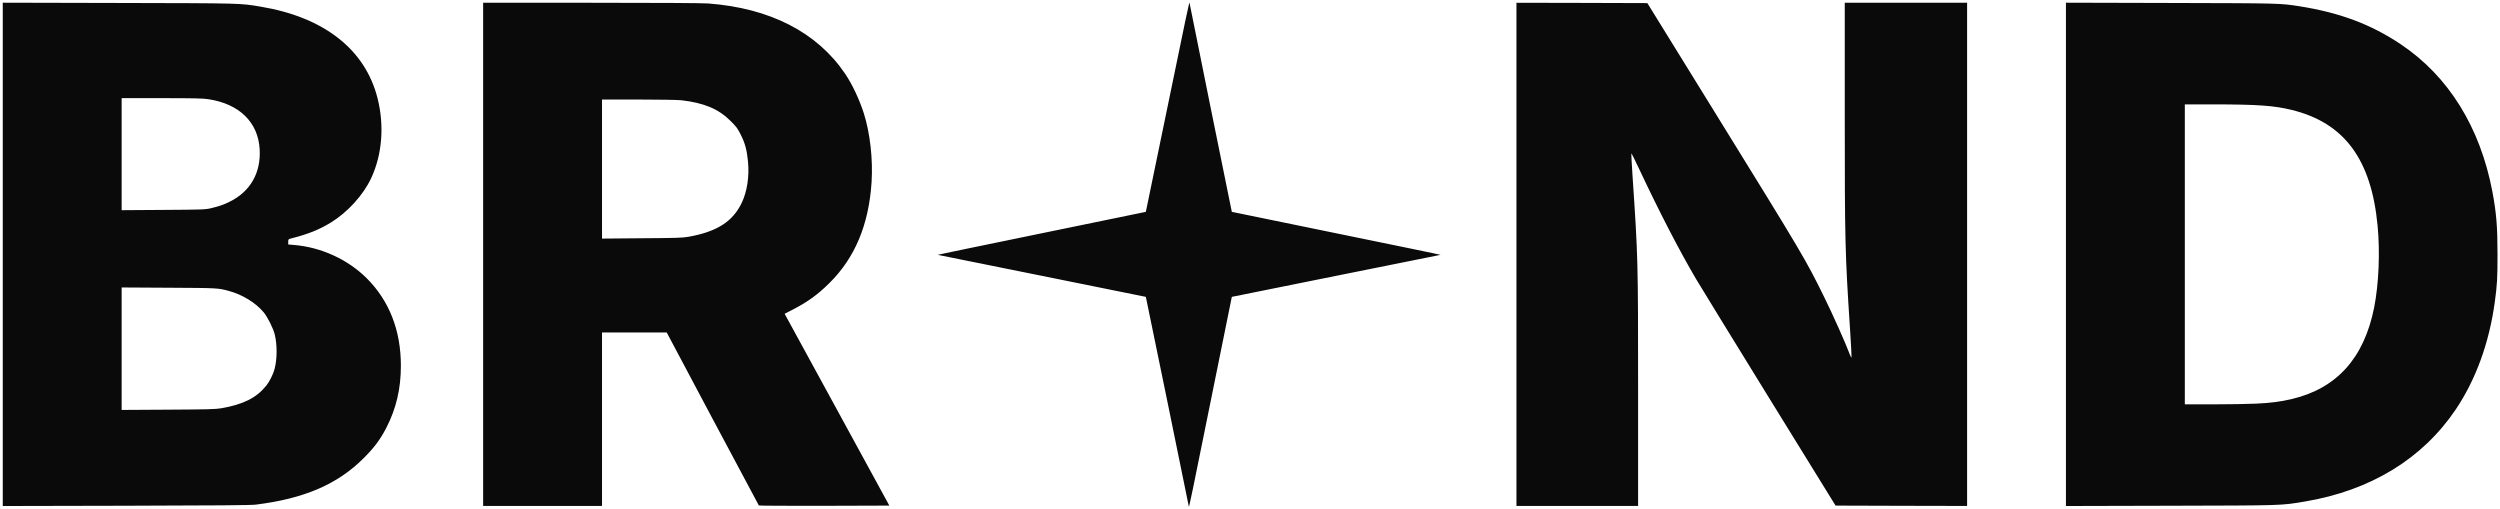
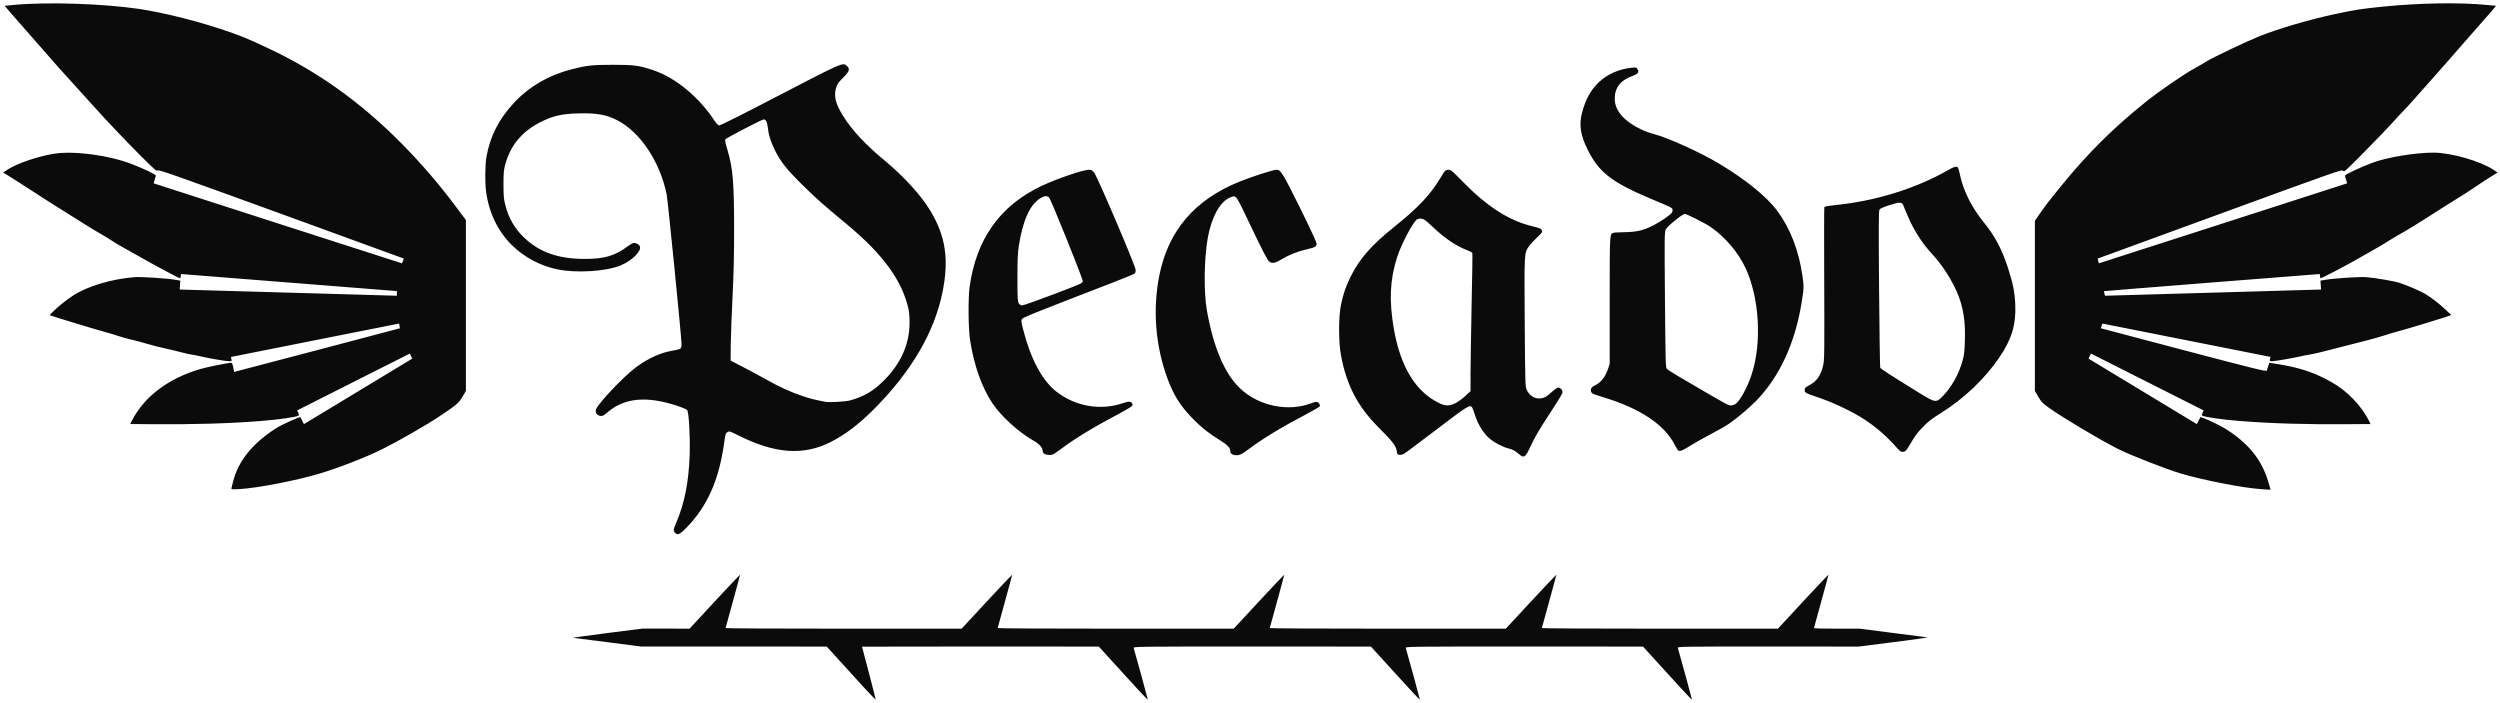
- <svg xmlns="http://www.w3.org/2000/svg" viewBox="0 0 3617 736">
-   <path fill="#0A0A0A" fill-rule="evenodd" d="M1720 732.9C1720 731.9 1658 429.7 1657.8 429.5C1657.6 429.4 1590 415.7 1507.5 399.1C1425 382.5 1357.2 368.8 1356.7 368.7C1356.3 368.6 1423.8 354.6 1506.7 337.6C1589.7 320.6 1657.6 306.6 1657.8 306.5C1657.9 306.4 1672 238.4 1689 155.5C1715.3 27.4 1721 0.5 1721 4.1C1721 5.2 1782 306.3 1782.2 306.5C1782.4 306.6 1850.6 320.6 1933.7 337.6C2016.9 354.6 2084.7 368.6 2084.2 368.7C2083.8 368.8 2015.8 382.5 1933 399.1C1850.2 415.7 1782.4 429.4 1782.2 429.5C1782.1 429.6 1768.3 497.8 1751.5 581C1725.7 709 1720 736.5 1720 732.9ZM4 368L4 3.9L172.2 4.3C351.7 4.7 346.9 4.6 377 9.6C468.7 24.8 528.4 71.5 546.2 142C556.3 181.9 552.9 223.7 537 257.8C525.5 282.3 502.9 307.1 478.8 321.9C461.2 332.6 446.3 338.5 421.2 345C417.2 346 417 346.2 417 349.9L417 353.7L425.2 354.4C464.5 357.6 503.1 375.3 530.5 402.5C563.2 435.1 580 478.1 580 529C580 562.5 573.3 591 558.9 619C550.1 636 541.4 647.7 526 663C488.3 700.7 440.2 721.4 370 730.1C363.1 731 311.5 731.4 182.2 731.7L4 732.1L4 368ZM699 368L699 4L854.8 4C952.4 4 1015.7 4.4 1024.5 5C1114 11.7 1182.1 46.6 1222.8 106.8C1232.9 121.7 1243.5 144.2 1249.8 164C1258.8 192.4 1263.1 230.2 1261 263.5C1257.1 324.8 1236.9 373.2 1199.8 409.7C1183.1 426.2 1169.1 436.4 1147.8 447.5L1135.2 454L1184.8 544.8C1212 594.7 1246.1 657.1 1260.5 683.5L1286.7 731.5L1192.7 731.8C1140.9 731.9 1098.3 731.7 1097.9 731.3C1097.5 730.8 1067.4 674.4 1030.9 605.8L964.6 481L917.8 481L871 481L871 606.5L871 732L785 732L699 732L699 368ZM2194 368L2194 4L2288.7 4.2L2383.4 4.5L2483.2 166C2608.6 368.9 2612.3 375.1 2639.1 429.5C2651.7 455.1 2670.1 496.2 2676.6 513.5C2677.6 516.2 2678.6 517.8 2678.8 516.9C2679 515.9 2678 497.5 2676.6 475.9C2669.4 366.1 2669 348.8 2669 164.8L2669 4L2757.5 4L2846 4L2846 368L2846 732L2750.9 731.8L2655.7 731.5L2560.3 577C2507.9 492 2460 414.1 2454 403.9C2429.5 362.3 2400.4 305.9 2371.4 244.2C2365.4 231.4 2360.4 221.4 2360.2 221.9C2360 222.5 2360.8 236.8 2361.9 253.7C2369.9 372.3 2370 376.6 2370 564.8L2370 732L2282 732L2194 732L2194 368ZM2989 368L2989 3.9L3140.8 4.3C3299.7 4.7 3298.7 4.7 3326.5 9C3385.3 18.3 3430.2 35.1 3473.5 64.1C3542.5 110.3 3588.4 184.2 3606 277.4C3611.8 308.3 3613.4 328.1 3613.4 368C3613.4 402.8 3612.9 411.9 3609.4 437.5C3601.3 496.3 3581.9 549.5 3552.9 592.5C3504.8 663.8 3429.9 709.5 3335.3 725.5C3299.7 731.5 3304.9 731.3 3140.2 731.7L2989 732.1L2989 368ZM320 590.7C351.9 585.2 370.9 575.7 385.2 558C390 552.1 395.5 541 397.4 533.3C401.1 518.8 401.1 498.3 397.4 483.5C395.3 475 387 458.5 381.6 452C369.8 437.9 350.9 426.3 331 420.9C315.3 416.7 315.8 416.7 244.8 416.3L176 415.9L176 504.5L176 593.1L243.2 592.7C299.6 592.4 312 592.1 320 590.7ZM3264 584C3285.7 583 3299 581.2 3315.5 577.4C3380.8 562 3420.3 518.2 3434.9 445C3441.6 411.1 3443.6 365.1 3439.9 326.5C3430.8 230.5 3391.8 177.8 3315.9 159.1C3289.8 152.7 3266.6 151.1 3201.2 151L3161 151L3161 368L3161 585L3202.8 585C3225.7 585 3253.3 584.5 3264 584ZM996 342.6C1037.1 335.3 1060.1 320.7 1073.1 293.5C1080.9 277.3 1084.3 255.2 1082.2 233.8C1080.6 217.1 1078 207.4 1071.8 195C1067.2 185.8 1065.4 183.3 1057 175C1039.6 157.6 1018.6 148.8 985.5 145C980.5 144.5 953.3 144 923.8 144L871 144L871 244.6L871 345.2L928.8 344.7C977.3 344.4 988 344.1 996 342.6ZM305.5 301.2C318.1 298.1 323.3 296.3 332.2 291.9C362.1 277.2 377.6 250.2 375.7 216.2C373.6 176.9 346.3 150.3 301.4 143.5C293.5 142.3 279.8 142 233.8 142L176 142L176 223.1L176 304.1L236.2 303.7C293.8 303.3 296.9 303.2 305.5 301.2Z" />
+ <svg xmlns="http://www.w3.org/2000/svg" viewBox="0 0 3225 906">
+   <path fill="#0B0B0C" fill-rule="evenodd" d="M1113.9 886.2C1105.4 876.9 1091.3 861.4 1082.5 851.7L1066.5 834.1L946.6 834L826.8 834L784.1 828.5C760.7 825.5 740.6 822.9 739.5 822.8C738.4 822.6 758 819.9 783 816.7L828.5 810.9L859 810.9L889.5 811L921.9 776C939.8 756.8 954.5 741.2 954.7 741.3C954.8 741.5 950.7 756.9 945.5 775.6C940.3 794.2 936 809.8 936 810.2C936 810.7 1004.5 811 1088.2 811L1240.5 811L1272.9 776C1290.8 756.8 1305.5 741.2 1305.7 741.3C1305.8 741.5 1301.7 756.9 1296.5 775.6C1291.3 794.2 1287 809.8 1287 810.2C1287 810.7 1355.5 811 1439.2 811L1591.5 811L1623.9 776C1641.8 756.8 1656.5 741.2 1656.7 741.3C1656.8 741.5 1652.7 756.9 1647.5 775.6C1642.3 794.2 1638 809.8 1638 810.2C1638 810.7 1706.5 811 1790.2 811L1942.5 811L1974.9 776C1992.8 756.8 2007.5 741.2 2007.7 741.3C2007.8 741.5 2003.7 756.9 1998.5 775.6C1993.3 794.2 1989 809.8 1989 810.2C1989 810.7 2057.5 811 2141.2 811L2293.5 811L2325.9 776C2343.8 756.8 2358.5 741.2 2358.7 741.3C2358.8 741.5 2354.7 756.9 2349.5 775.6C2344.3 794.2 2340 809.8 2340 810.2C2340 810.7 2353.3 811 2369.6 811L2399.2 811L2441.9 816.5C2465.3 819.5 2485.4 822.1 2486.5 822.2C2487.6 822.4 2468 825.1 2443 828.3L2397.5 834.1L2280.7 834C2169.9 834 2163.9 834.1 2164.4 835.8C2167 844.2 2182.9 902.5 2182.7 902.7C2182.4 903 2162.6 881.7 2135.5 851.7L2119.5 834.1L1966.2 834C1820.6 834 1812.9 834.1 1813.4 835.8C1816 844.2 1831.9 902.5 1831.7 902.7C1831.4 903 1811.6 881.7 1784.5 851.7L1768.5 834.1L1615.2 834C1469.6 834 1461.9 834.1 1462.4 835.8C1465 844.2 1480.9 902.5 1480.7 902.7C1480.4 903 1460.6 881.7 1433.5 851.7L1417.5 834.1L1264.8 834C1180.7 834 1112 834.1 1112 834.2C1112 834.4 1116.1 849.8 1121 868.4C1125.9 887.1 1129.8 902.5 1129.7 902.7C1129.5 902.8 1122.4 895.4 1113.9 886.2ZM870.7 687.2C868.3 684.6 868.5 683.3 872.4 674.2C883.1 649.2 888.6 621.3 889.7 586C890.4 563.1 888.6 531.3 886.4 528.9C885.5 527.9 879.9 525.6 873.9 523.6C834.2 510.4 805.3 513.1 783.3 532.2C778.2 536.6 776.1 537.4 772.6 536C769.2 534.7 767.6 531.2 768.9 528C772.1 519.7 805 485.2 820.5 473.7C836.7 461.8 852.9 454.6 869 452.1C873.1 451.4 877.1 450.3 877.9 449.5C878.8 448.6 879.3 446.4 879.2 443.6C878.6 430 861.6 259 860 250.8C851.4 208.5 825.7 170.1 796 155C781.9 147.8 769 145.6 745.8 146.3C725.8 146.8 714.9 149.2 700.7 155.8C674.8 167.9 658.8 186.3 651.8 212C649.8 219.4 649.5 222.8 649.5 238C649.5 252.7 649.9 256.9 651.8 264.3C656 281.1 663.8 294.7 675.7 306.1C695.7 325.4 720 334 754.6 334C779.6 334 793.3 330 809.5 317.9C812.2 315.9 815.5 313.9 816.7 313.6C819.5 312.7 824.6 315.3 825.5 317.9C827.5 324.4 815 336.5 800.1 342.6C781.3 350.2 742.9 352.5 719.2 347.5C696.6 342.8 676.3 331.9 660.2 316.1C642.4 298.6 630.8 274.6 627.1 247.6C625.5 236.2 625.7 212.8 627.5 202.4C632.3 175.3 643.7 153.2 663.9 131.7C683.1 111.4 708.3 96.8 737 89.5C757.2 84.3 763.9 83.6 790.5 83.6C817.6 83.5 824.7 84.5 842.5 90.5C871.8 100.3 902.1 125.4 922.6 157C924.4 159.6 926.5 161.6 927.7 161.8C929.1 162 958.6 147.2 1005.2 122.9C1086.8 80.5 1087.4 80.2 1092.5 85C1096.8 89.1 1095.9 92 1087.6 100.3C1081.3 106.5 1079.9 108.5 1078.5 113.5C1075.4 124.1 1078 134.4 1087.8 149.9C1099.3 168.2 1116.3 186.4 1141 206.9C1166.8 228.4 1188.5 252.3 1200.6 272.6C1219.9 305 1224.3 334.7 1215.9 376.5C1205.5 428.4 1175.7 479.3 1127.6 527.6C1107.4 547.8 1090.2 560.8 1071 570.5C1036.1 588 999.4 585.3 952.1 561.5C941.5 556.2 940.7 556 938.5 557.4C936 559 935.7 560.1 934 572.5C927.3 619.6 912.4 653 885.8 680.5C877 689.5 874 690.9 870.7 687.2ZM298.5 630C298.7 629.2 299.7 625.4 300.6 621.5C307.2 594.8 325.9 571.6 356.7 552.1C363.5 547.8 386.7 537.3 387.5 538.2C387.6 538.4 388.7 540.4 389.9 542.8L392.1 547.1L395.9 544.8C398 543.5 429.4 524.5 465.7 502.6L531.8 462.6L530.2 459.3L528.7 456.1L455.9 492.8L383.2 529.5L384.7 532.4C385.5 533.9 385.8 535.6 385.3 536C383.3 537.8 360.5 541.2 337.5 543C296.8 546.3 249.7 547.7 196.2 547.2L168 547L170.1 542.8C186.1 511.5 217.2 488 258.9 475.9C267.6 473.3 294.4 468 298.6 468C299.2 468 300.3 470.6 300.9 473.9L302.1 479.8L316.8 475.9C324.9 473.7 372.9 461.1 423.5 447.9C474.1 434.6 515.6 423.6 515.8 423.5C515.9 423.4 515.7 422 515.4 420.4L514.8 417.4L406.4 438.9L297.9 460.5L298.5 463.2C299.1 465.9 299 466 295.6 466C291.5 466 267 461.8 258.4 459.6C255.2 458.8 250.2 457.8 247.5 457.5C244.8 457.1 238.7 455.8 234 454.5C229.3 453.2 220 451 213.2 449.5C206.5 448.1 195.9 445.4 189.7 443.5C183.5 441.6 174.4 439.2 169.5 438.1C164.6 437 157.2 435 153.2 433.6C149.2 432.2 141.5 429.9 136.2 428.5C125.6 425.6 102 418.5 78.7 411.3L63.9 406.6L67.7 402.7C73.7 396.5 85.8 386.7 94.2 381.3C112.9 369.1 144.6 359.7 174 357.5C182.5 356.9 215 359 226.5 361C229.8 361.5 232.5 362 232.6 362C232.6 362 232.4 364.6 232.2 367.8L231.8 373.5L371.9 377.5L512 381.5L512 378.5L512 375.5L372.8 364.5L233.5 353.5L233.2 356.2C233 357.8 232.6 359 232.3 359C231 359 198.4 341.6 182.7 332.6C173.8 327.5 162.9 321.4 158.5 319C154.1 316.6 147.3 312.6 143.5 310C139.7 307.5 132.7 303.2 128 300.6C123.3 297.9 115.5 293.2 110.5 290C105.5 286.8 92.3 278.5 81 271.5C69.7 264.5 51.1 252.6 39.5 245C27.9 237.5 15.3 229.4 11.3 227L4.1 222.6L9 219.3C21.1 211.1 47.8 201.9 69.3 198.4C94.9 194.2 140 200.1 169.6 211.5C185.3 217.5 201 225 201 226.5C201 227.2 200.3 229.7 199.5 232C198.7 234.4 198.1 236.4 198.2 236.5C198.4 236.6 270.5 259.9 358.5 288.2L518.5 339.7L519.8 336.7C520.5 335.1 521 333.6 520.8 333.5C520.6 333.4 449.4 307.4 362.5 275.8C223 225.1 204.4 218.5 203.3 219.9C202.3 221.3 199.5 218.9 183.5 203C165.7 185.4 135.8 153.9 118.5 134.5C114.1 129.6 105.3 119.9 99 113C86.6 99.6 60.2 69.9 50.5 58.5C47.2 54.6 39.6 45.9 33.4 39C27.3 32.1 18.6 22.2 14.1 17L6 7.5L18.3 6.3C61.2 2.3 133.4 4.7 180 11.6C208.9 16 249.6 25.9 282.5 36.7C308.5 45.2 316.5 48.4 346.3 62.4C410.1 92.4 465.5 132 517.8 184.9C544.4 211.8 567.6 238.9 590.8 270.2L601 283.8L601 394.1L601 504.3L596.6 511.9C591.9 519.8 588.6 522.6 567.5 536.7C550.3 548.2 513.2 569.5 492.5 579.7C471.4 590.2 435.5 604.1 411 611.3C381.7 620 331.4 629.7 309.3 630.9C299.6 631.4 298.1 631.3 298.5 630ZM2917 631C2894.3 629.6 2842.5 619.5 2813.5 610.9C2793.7 605 2748.7 587.4 2731.8 578.9C2709.6 567.8 2661 538.8 2643.2 526.1C2635 520.3 2633.4 518.6 2629.4 511.9L2625 504.3L2625 394.6L2625 284.9L2629.2 278.7C2635.4 269.4 2643.9 258.3 2658.4 240.5C2693.1 197.8 2725.8 165.3 2768.7 130.9C2785.1 117.8 2817.9 95.2 2830.5 88.5C2835.4 85.8 2842.6 81.6 2846.4 79.2C2853.9 74.4 2898.8 53.1 2914 47C2939.9 36.7 2980.2 24.9 3012.9 18C3038.8 12.5 3045.4 11.5 3073.5 8.6C3120.5 3.8 3173 2.9 3208.2 6.4L3220 7.5L3211.9 17C3207.4 22.2 3198.7 32.1 3192.6 39C3186.4 45.9 3177.2 56.5 3172 62.5C3166.8 68.5 3155.6 81.4 3147 91C3138.5 100.6 3125.1 115.7 3117.3 124.5C3109.6 133.3 3101.8 141.8 3100 143.5C3098.2 145.2 3092.4 151.4 3087 157.5C3081.6 163.6 3065.2 180.6 3050.5 195.5C3025.7 220.6 3023.8 222.3 3022.7 220.4C3021.5 218.3 3017.5 219.7 2864 275.8C2777.4 307.4 2706.4 333.4 2706.2 333.5C2706 333.7 2706.2 335.1 2706.7 336.7L2707.5 339.7L2867.5 288.2C2955.5 259.9 3027.6 236.6 3027.8 236.5C3027.9 236.4 3027.3 234.4 3026.5 232C3025.7 229.7 3025 227.2 3025 226.5C3025 225.2 3044.5 216 3059.5 210.3C3078.5 203 3115.7 196.8 3139.5 196.9C3162.2 197 3200 207.9 3216.7 219.1L3221.9 222.6L3214.7 227C3210.7 229.4 3201.4 235.5 3194 240.5C3186.6 245.6 3174 253.7 3166 258.5C3158 263.4 3142.1 273.5 3130.5 281C3118.9 288.4 3105.4 296.7 3100.5 299.4C3095.6 302.1 3087.4 306.8 3082.5 310C3073.9 315.5 3069.8 317.9 3036.6 336.7C3023.4 344.2 2994.8 359 2993.6 359C2993.3 359 2993 357.8 2992.8 356.2L2992.5 353.5L2853.5 364.4C2777.1 370.4 2714.4 375.5 2714.2 375.6C2714 375.7 2714.2 377.1 2714.7 378.6L2715.5 381.5L2854.9 377.5L2994.2 373.5L2993.8 367.8C2993.6 364.6 2993.4 362 2993.4 362C2993.5 362 2996.2 361.5 2999.5 361C3011.1 359 3043.5 356.9 3052 357.5C3063.8 358.4 3088.4 362.6 3095.5 364.9C3105.5 368.2 3122.8 375.6 3128.5 379.1C3136.7 384.1 3146 391.2 3154.5 399.2L3162.2 406.4L3155.4 408.8C3145 412.3 3108 423.5 3095 427C3088.7 428.7 3079.4 431.4 3074.5 433.1C3065.2 436.1 3051.8 439.7 3020.5 447.5C3010.6 450 2998.2 453.1 2993 454.5C2987.8 455.8 2981.2 457.2 2978.5 457.6C2975.8 457.9 2970.8 458.9 2967.6 459.7C2959.3 461.7 2934.6 466 2930.8 466C2928 466 2927.8 465.8 2928.3 463.2L2928.9 460.4L2820.5 438.9L2712.1 417.4L2711 420.3C2710.5 422 2710.1 423.4 2710.2 423.5C2710.4 423.6 2758.4 436.3 2817 451.7C2908.9 475.9 2923.6 479.5 2924.2 478.1C2924.6 477.2 2925.4 474.6 2926 472.2C2926.6 469.9 2927.4 468 2927.8 468C2928.2 468 2934.8 469.1 2942.5 470.4C2968.7 474.9 2986.1 480.9 3007.4 492.8C3027.8 504.2 3045.6 522.6 3056 542.9L3058 547L3029.8 547.2C2976.5 547.7 2929 546.3 2888.5 543C2865.5 541.2 2842.7 537.8 2840.7 536C2840.2 535.6 2840.5 533.9 2841.3 532.4L2842.8 529.5L2770.1 492.8L2697.3 456.1L2695.8 459.3L2694.2 462.6L2760.3 502.6C2796.6 524.5 2828 543.5 2830.1 544.8L2833.9 547.1L2836.1 542.8C2837.3 540.4 2838.4 538.4 2838.5 538.2C2839.4 537.2 2863.1 548.1 2871.5 553.5C2899.6 571.4 2916.2 591.4 2924.8 617.5C2927.7 626.5 2929.3 632.1 2928.8 631.8C2928.6 631.7 2923.3 631.4 2917 631ZM1959.3 585.6C1954.8 581.7 1950.8 579.5 1946 578.5C1940.3 577.3 1928.9 571.6 1923.3 567.2C1914 559.8 1906.5 547.9 1902.1 533.6C1900.9 529.8 1899.5 526.1 1898.9 525.3C1896 521.8 1892.8 523.8 1853.1 554.1C1831.4 570.6 1812.4 584.8 1810.8 585.6C1809.2 586.4 1806.7 587 1805.2 586.8C1802.9 586.5 1802.4 585.9 1801.9 582.5C1800.9 575.1 1797.2 570.3 1777.5 550.5C1751.3 524.3 1736.7 495.9 1729.8 458C1726.6 440.8 1726.7 407.8 1729.9 393C1733 378.4 1736.2 369.3 1742.5 356.5C1754 333.5 1769.3 316 1799.5 291.9C1829 268.3 1845.2 251.1 1857.6 230.4C1863.9 219.8 1864.7 219 1868.6 219C1871.6 219 1873.5 220.6 1886.7 234.1C1918.5 266.6 1946.5 284.6 1976.8 291.9C1986.7 294.3 1987.8 294.8 1989.1 297.3C1990.1 299.1 1989.3 300.2 1982.2 306.9C1977.8 311.1 1973.1 316.3 1971.7 318.5C1966.3 326.8 1966.3 326.6 1966.9 416C1967.5 497.8 1967.5 498.5 1969.7 503.2C1972.7 509.8 1978.8 514 1985.2 514C1991.3 514 1994.6 512.3 2002.1 505.4C2005.3 502.4 2008.9 500 2010 500C2013.3 500 2016.3 503.7 2015.5 506.8C2015.2 508.3 2008.7 519 2001.1 530.5C1985.8 553.8 1979.6 564.3 1973.8 577C1967.7 590.3 1965.7 591.4 1959.3 585.6ZM1592.1 586.9C1588.5 586.2 1587 584.6 1587 581.7C1587 577.6 1583.2 573.7 1573.7 567.9C1558.9 558.7 1549.5 551.2 1537.9 539.3C1522.6 523.4 1514.3 510.2 1506.5 489.5C1490.5 446.9 1486.7 399.8 1495.5 355.4C1507 297.9 1540.6 258.2 1598 234.7C1614.4 228 1642.3 219 1646.8 219C1652.1 219 1654.9 223.5 1676.8 267.7C1689.7 293.7 1698.3 312.3 1698.4 314.2C1698.5 318.1 1696.8 319.1 1685 321.8C1673.9 324.3 1662.5 328.9 1653.1 334.6C1645.1 339.5 1641.5 340.2 1637.5 337.6C1635 336 1628.4 323 1605.4 274.7C1600 263.2 1595.6 255.2 1594.2 254.3C1592.2 252.9 1591.5 252.9 1587.4 254.5C1574.2 259.5 1563 279.5 1558.1 306.5C1553.2 334.1 1552.7 376.5 1556.9 400.5C1565.3 448.1 1579.9 482.4 1599.8 501.1C1624 524 1662.2 531.7 1692.4 519.9C1695 518.8 1698.1 518.2 1699.1 518.5C1701.4 519.3 1703.2 522.3 1702.5 524.2C1702.2 524.9 1694.6 529.3 1685.7 534C1652.7 551.3 1628.4 566.1 1609.6 580.3C1601.3 586.7 1597.5 588.1 1592.1 586.9ZM1347.2 585.4C1346 584.6 1345 582.9 1345 581.6C1345 577.5 1340.7 572.7 1333.5 568.6C1314.4 557.9 1291.4 537 1280.2 520.2C1266.4 499.5 1256.5 471.4 1251.4 438.8C1249.1 424.6 1248.8 384.4 1250.8 370C1259.4 308.4 1289.9 265.4 1343.1 240.1C1362.9 230.7 1397 219 1404.7 219C1407.5 219 1409 219.7 1411.2 222.2C1415.1 226.5 1465 343.4 1465 348.2C1465 350 1464.6 352 1464.2 352.6C1463.8 353.2 1450.7 358.7 1435 364.7C1334.5 403.5 1319.8 409.4 1318.4 411.5C1317.1 413.5 1317.3 415 1320 425.6C1329.7 463.3 1344.3 490.6 1362.5 505C1386.9 524.3 1419.8 530 1448.7 520C1452.2 518.8 1455.9 518 1457.1 518.2C1460.1 518.6 1461.8 521.5 1460.5 523.6C1459.9 524.5 1452.7 528.8 1444.5 533.2C1411.3 550.7 1386.9 565.5 1369.2 578.8C1365 581.9 1360.6 585 1359.5 585.7C1356.7 587.4 1349.9 587.3 1347.2 585.4ZM2446.2 576.8C2433.3 562.3 2420.6 551.3 2405.3 541.2C2388.8 530.4 2363.1 518.3 2342 511.5C2330.3 507.7 2328 506.4 2328 503.7C2328 500.6 2328.9 499.6 2333.7 497.1C2343.2 492.3 2348.6 484.8 2351.6 472.4C2353.6 464.2 2353.6 460.2 2353.2 348.3C2353 304.2 2353.1 267.7 2353.4 267.1C2353.8 266.6 2356.6 265.9 2359.8 265.5C2362.9 265.2 2370.9 264.3 2377.5 263.4C2425.9 257.4 2474.4 241.6 2513.1 219.4C2520.9 214.9 2524 214.1 2525.8 216.2C2526.3 216.9 2527.5 220.9 2528.3 225.2C2532.6 246 2543.5 267.7 2559.6 287.5C2573.5 304.6 2582.1 320.8 2590.1 345C2596.6 364.9 2599 376.9 2599.7 392.8C2600.8 418.9 2595.1 437.8 2578.9 461.5C2560.2 488.9 2533.2 514.5 2503.5 533C2491.8 540.3 2487.5 543.6 2479.6 551.8C2473 558.6 2470.5 562.1 2463.5 574C2458.9 581.7 2458.1 582.5 2455.1 582.8C2452.1 583.1 2451.2 582.5 2446.2 576.8ZM2165.3 581.4C2164.6 581.1 2162.2 577.4 2160 573.1C2146.6 547.4 2115.7 526.9 2068.5 512.5C2061.9 510.5 2055.9 508.5 2055.1 508.1C2050.9 505.9 2051.3 500.1 2055.7 498.1C2064.7 494.1 2070.4 487.3 2074.3 476L2076.5 469.5L2076.5 387.9C2076.5 301.8 2076.5 302.3 2080.9 300.4C2081.8 300 2088.6 299.6 2096 299.5C2111.5 299.2 2119.5 297.4 2132.3 291C2141.7 286.3 2154.7 277.4 2156.7 274.3C2157.5 273.1 2157.9 271.2 2157.5 270.1C2156.8 267.9 2156.7 267.8 2131 257C2079.2 235.2 2062.9 222.7 2048.3 193.5C2038.8 174.7 2036.7 161.2 2040.8 145.5C2045.4 128 2052.1 115.9 2062.8 105.8C2073.6 95.7 2088.6 89 2104.6 87.4C2110.5 86.8 2110.9 86.9 2112.5 89.3C2114.9 93 2113.2 95.3 2106.3 97.8C2090.3 103.6 2083 113 2083 127.6C2083 142.6 2095.3 156.7 2117.4 167.1C2122.1 169.3 2129.6 172 2134.1 173.1C2151.2 177.5 2193.5 196.6 2217.2 210.8C2252 231.6 2279.6 254.1 2292.9 272.3C2309.6 295.2 2320.3 322.8 2325.1 355.4C2327.2 370.3 2327.2 371.2 2323.9 391.5C2315.4 443.1 2295.5 486 2266.1 516.4C2257 525.8 2241.5 538.9 2230.9 546.3C2227.4 548.8 2216.8 554.9 2207.4 559.8C2198 564.7 2186 571.5 2180.7 574.8C2171.3 580.8 2167.7 582.4 2165.3 581.4ZM1877.7 520C1881 518.3 1886.7 514.2 1890.4 510.7L1897 504.5L1897 480.5C1897.1 467.3 1897.7 427.5 1898.4 392.1C1899.2 356.6 1899.6 327 1899.3 326.3C1899 325.6 1896.3 324.1 1893.2 323C1879 317.7 1863.9 307.6 1849 293.4C1844.3 289 1839.4 284.6 1838 283.7C1835.5 281.9 1831.4 281.5 1828.5 282.7C1823.8 284.4 1807.5 315 1802.2 332C1792.9 361.4 1791.8 387.8 1798.1 424.5C1806.5 472.6 1825.8 504.7 1855.5 519.5C1864.5 524 1869.4 524.1 1877.7 520ZM2239 521C2244.7 516.9 2254.4 499.3 2259.6 483.1C2273 442.4 2269.7 384.7 2251.9 346.1C2242.4 325.7 2225.5 305.7 2206.7 292.8C2199 287.6 2176.1 276 2173.4 276C2170.2 276 2150.9 291.8 2148.8 296C2147.2 299.3 2147.1 305.5 2147.8 386.7C2148.5 468.5 2148.6 473.9 2150.3 475.8C2151.3 476.9 2158.5 481.5 2166.3 486.1C2227.3 521.9 2229.3 523 2232.8 523C2234.6 523 2237.5 522.1 2239 521ZM1096.4 516.6C1114.1 511.7 1126.3 504.7 1139.6 491.5C1161.6 469.9 1173.1 444.5 1173.3 417.5C1173.4 410.9 1172.9 402.8 1172.1 399.5C1164.3 362.5 1139.1 327.9 1091.9 288.9C1063.1 265.1 1053.8 256.9 1035.7 239.1C1014.7 218.4 1006.8 208.5 999.5 193.5C993.8 181.6 991.5 174.2 990.4 164C989.7 157.5 987.9 154 985.2 154C983.2 154 937.5 177.7 936 179.5C935 180.7 935.4 183.3 938.4 193.3C945.5 217.5 947 234.9 947 296.7C947 329.6 946.4 354.5 945 382.3C943.9 403.9 942.9 431.3 942.7 443.3L942.5 465.2L957.5 472.9C965.8 477.2 979.4 484.5 987.8 489.2C1005.3 499.1 1019.7 505.7 1035.6 511C1045.1 514.3 1051 515.7 1065 518.4C1070 519.3 1090.6 518.1 1096.4 516.6ZM2506.2 511C2517.5 499.4 2526.9 482.6 2531.6 465.7C2533.8 458 2534.3 453.7 2534.7 439C2535.3 419.3 2533.8 405.4 2529.4 390.2C2524 371.5 2509.6 346.7 2494.5 330C2483.8 318.3 2478.9 311.7 2471.4 299.3C2466 290.2 2463 283.8 2455 264.3C2453.4 260.5 2450.1 260.6 2437.5 264.6C2429.5 267.2 2425.4 269 2424.5 270.4C2423.5 272.1 2423.4 291.8 2424 372.5C2424.5 427.5 2425.1 473.3 2425.5 474.3C2426.2 475.9 2434.4 481.2 2476.4 507.2C2496.6 519.6 2497.7 519.8 2506.2 511ZM1359 379.7C1394.8 366.1 1396.5 365.4 1396.8 362.8C1397.1 359.9 1356 257.8 1353.3 254.8C1351 252.2 1347 252.6 1341.9 255.8C1328.4 264.4 1319.5 284.2 1314.3 317C1312.9 326.2 1312.5 334.4 1312.5 358.5C1312.5 385.6 1312.7 388.9 1314.3 391.3C1315.5 393.2 1316.9 394 1318.8 393.9C1320.3 393.9 1338.4 387.5 1359 379.7Z" />
</svg>
